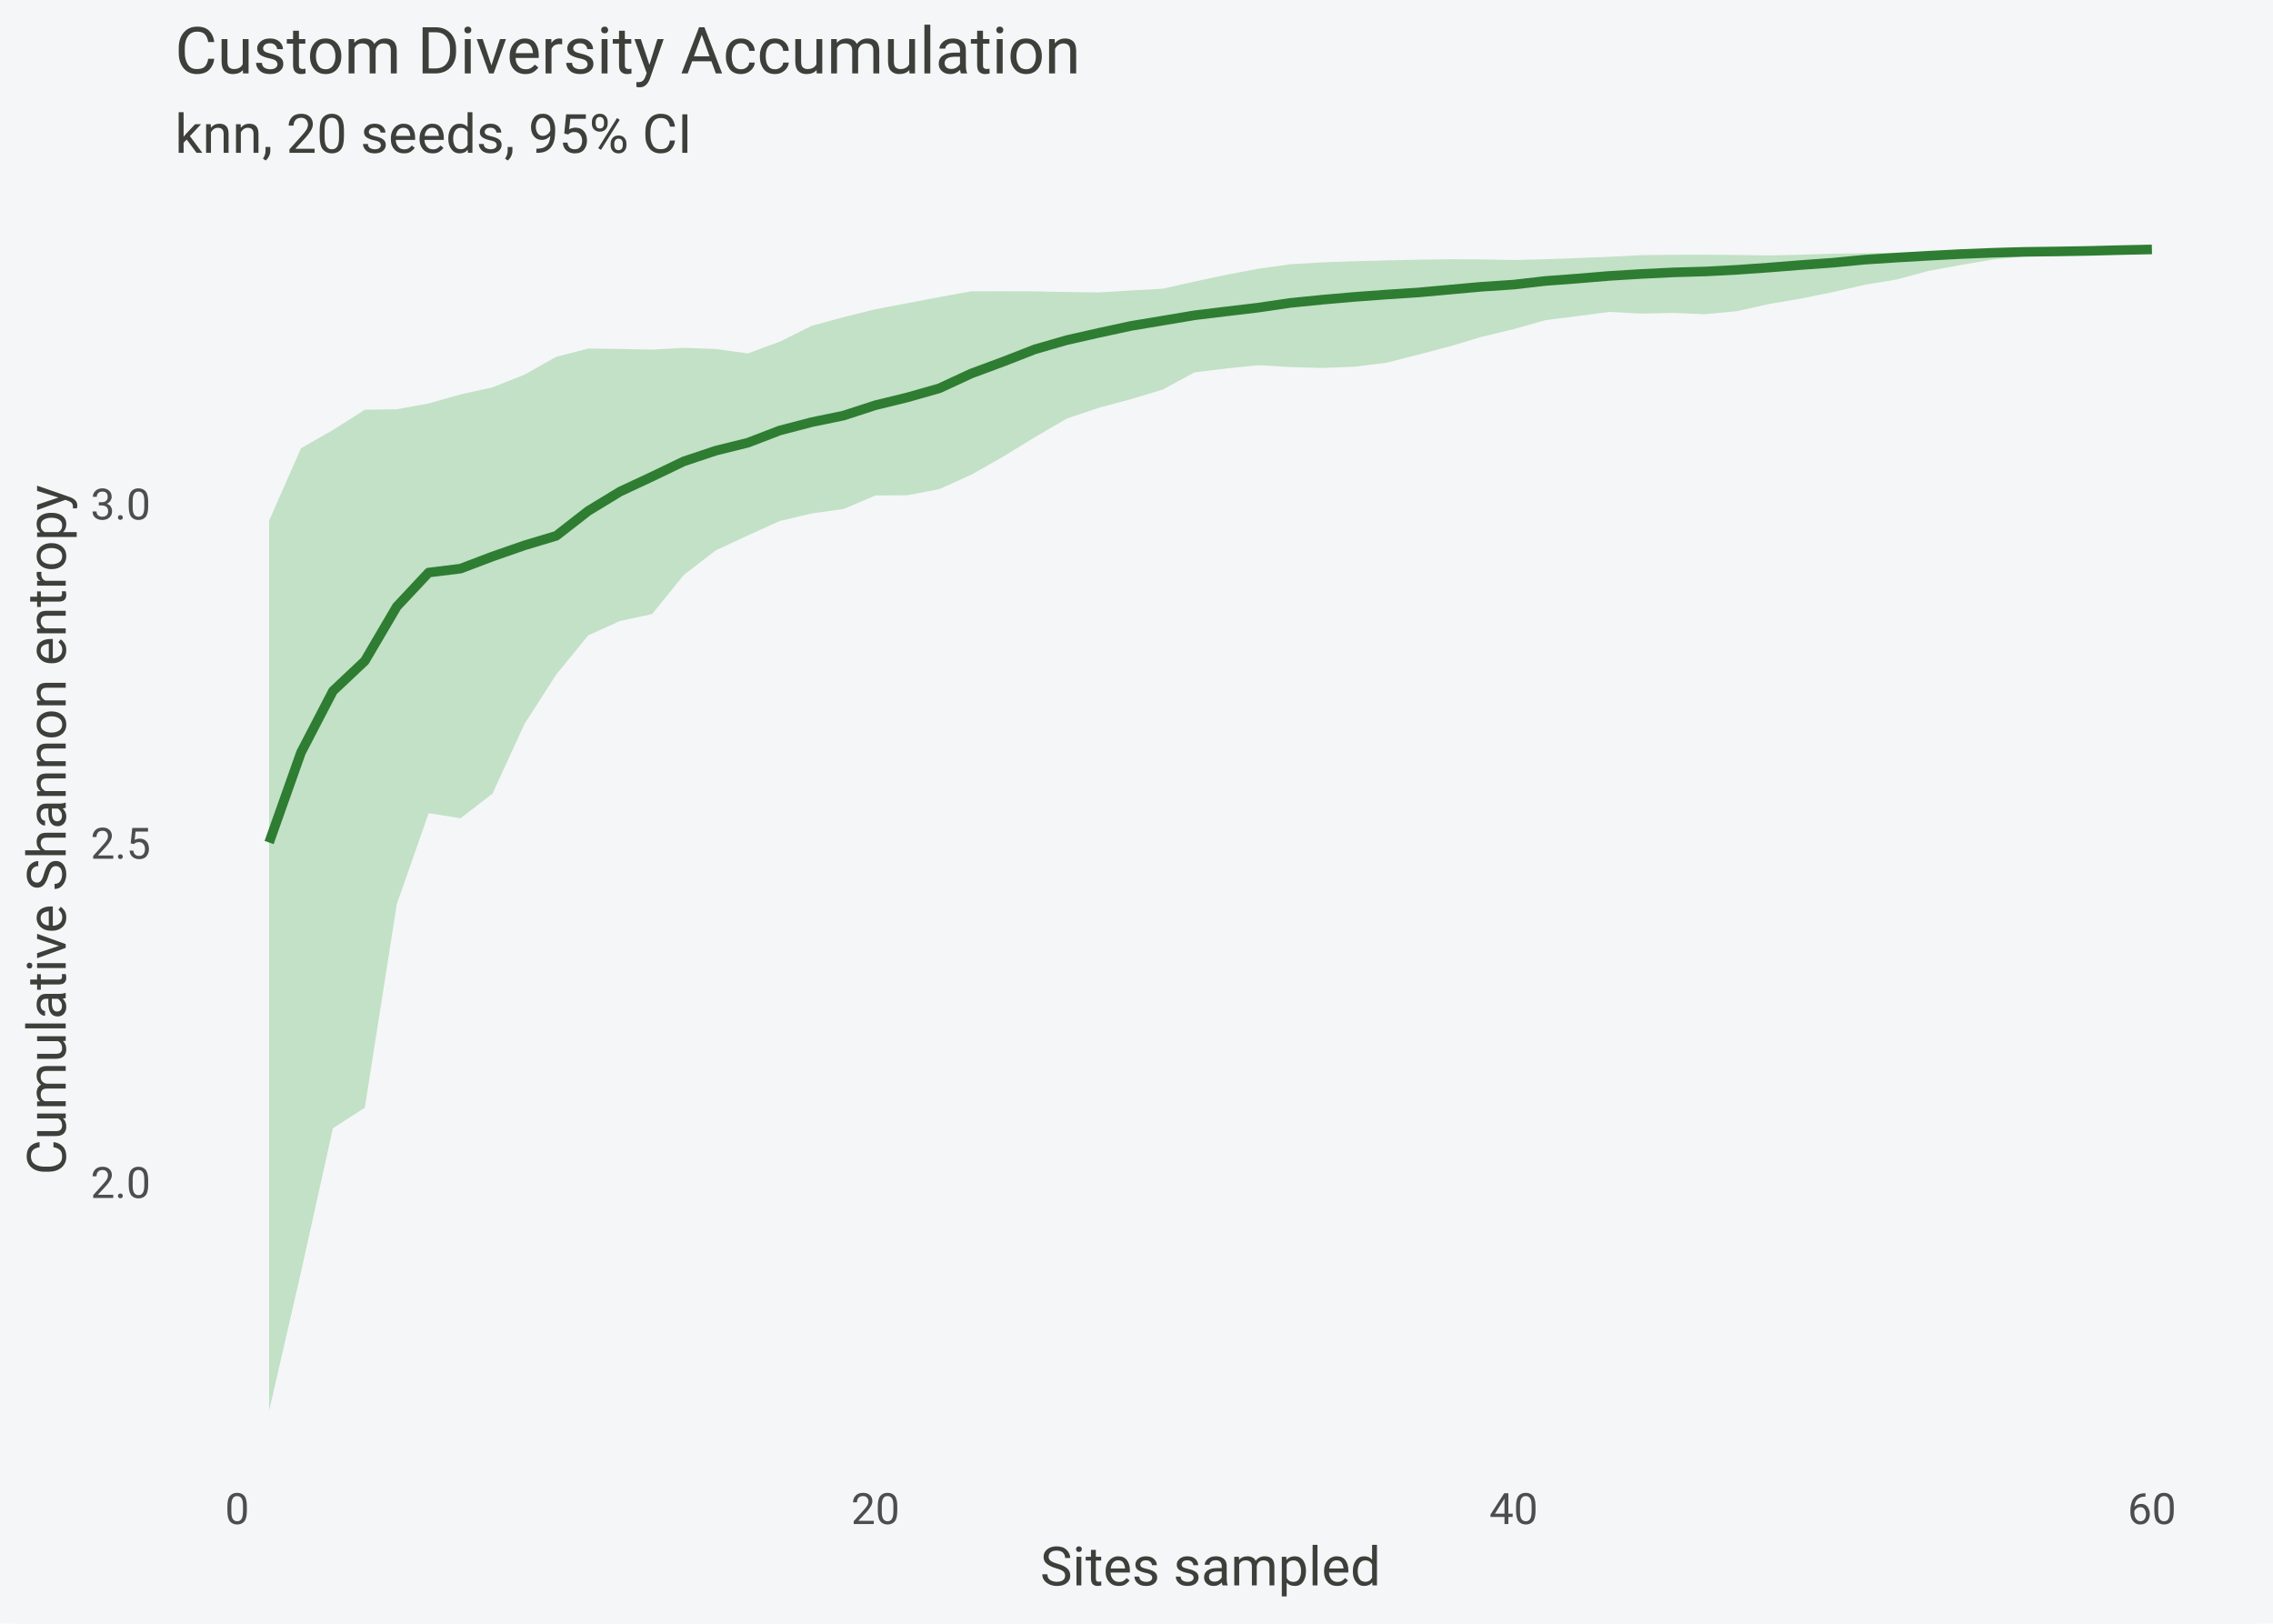
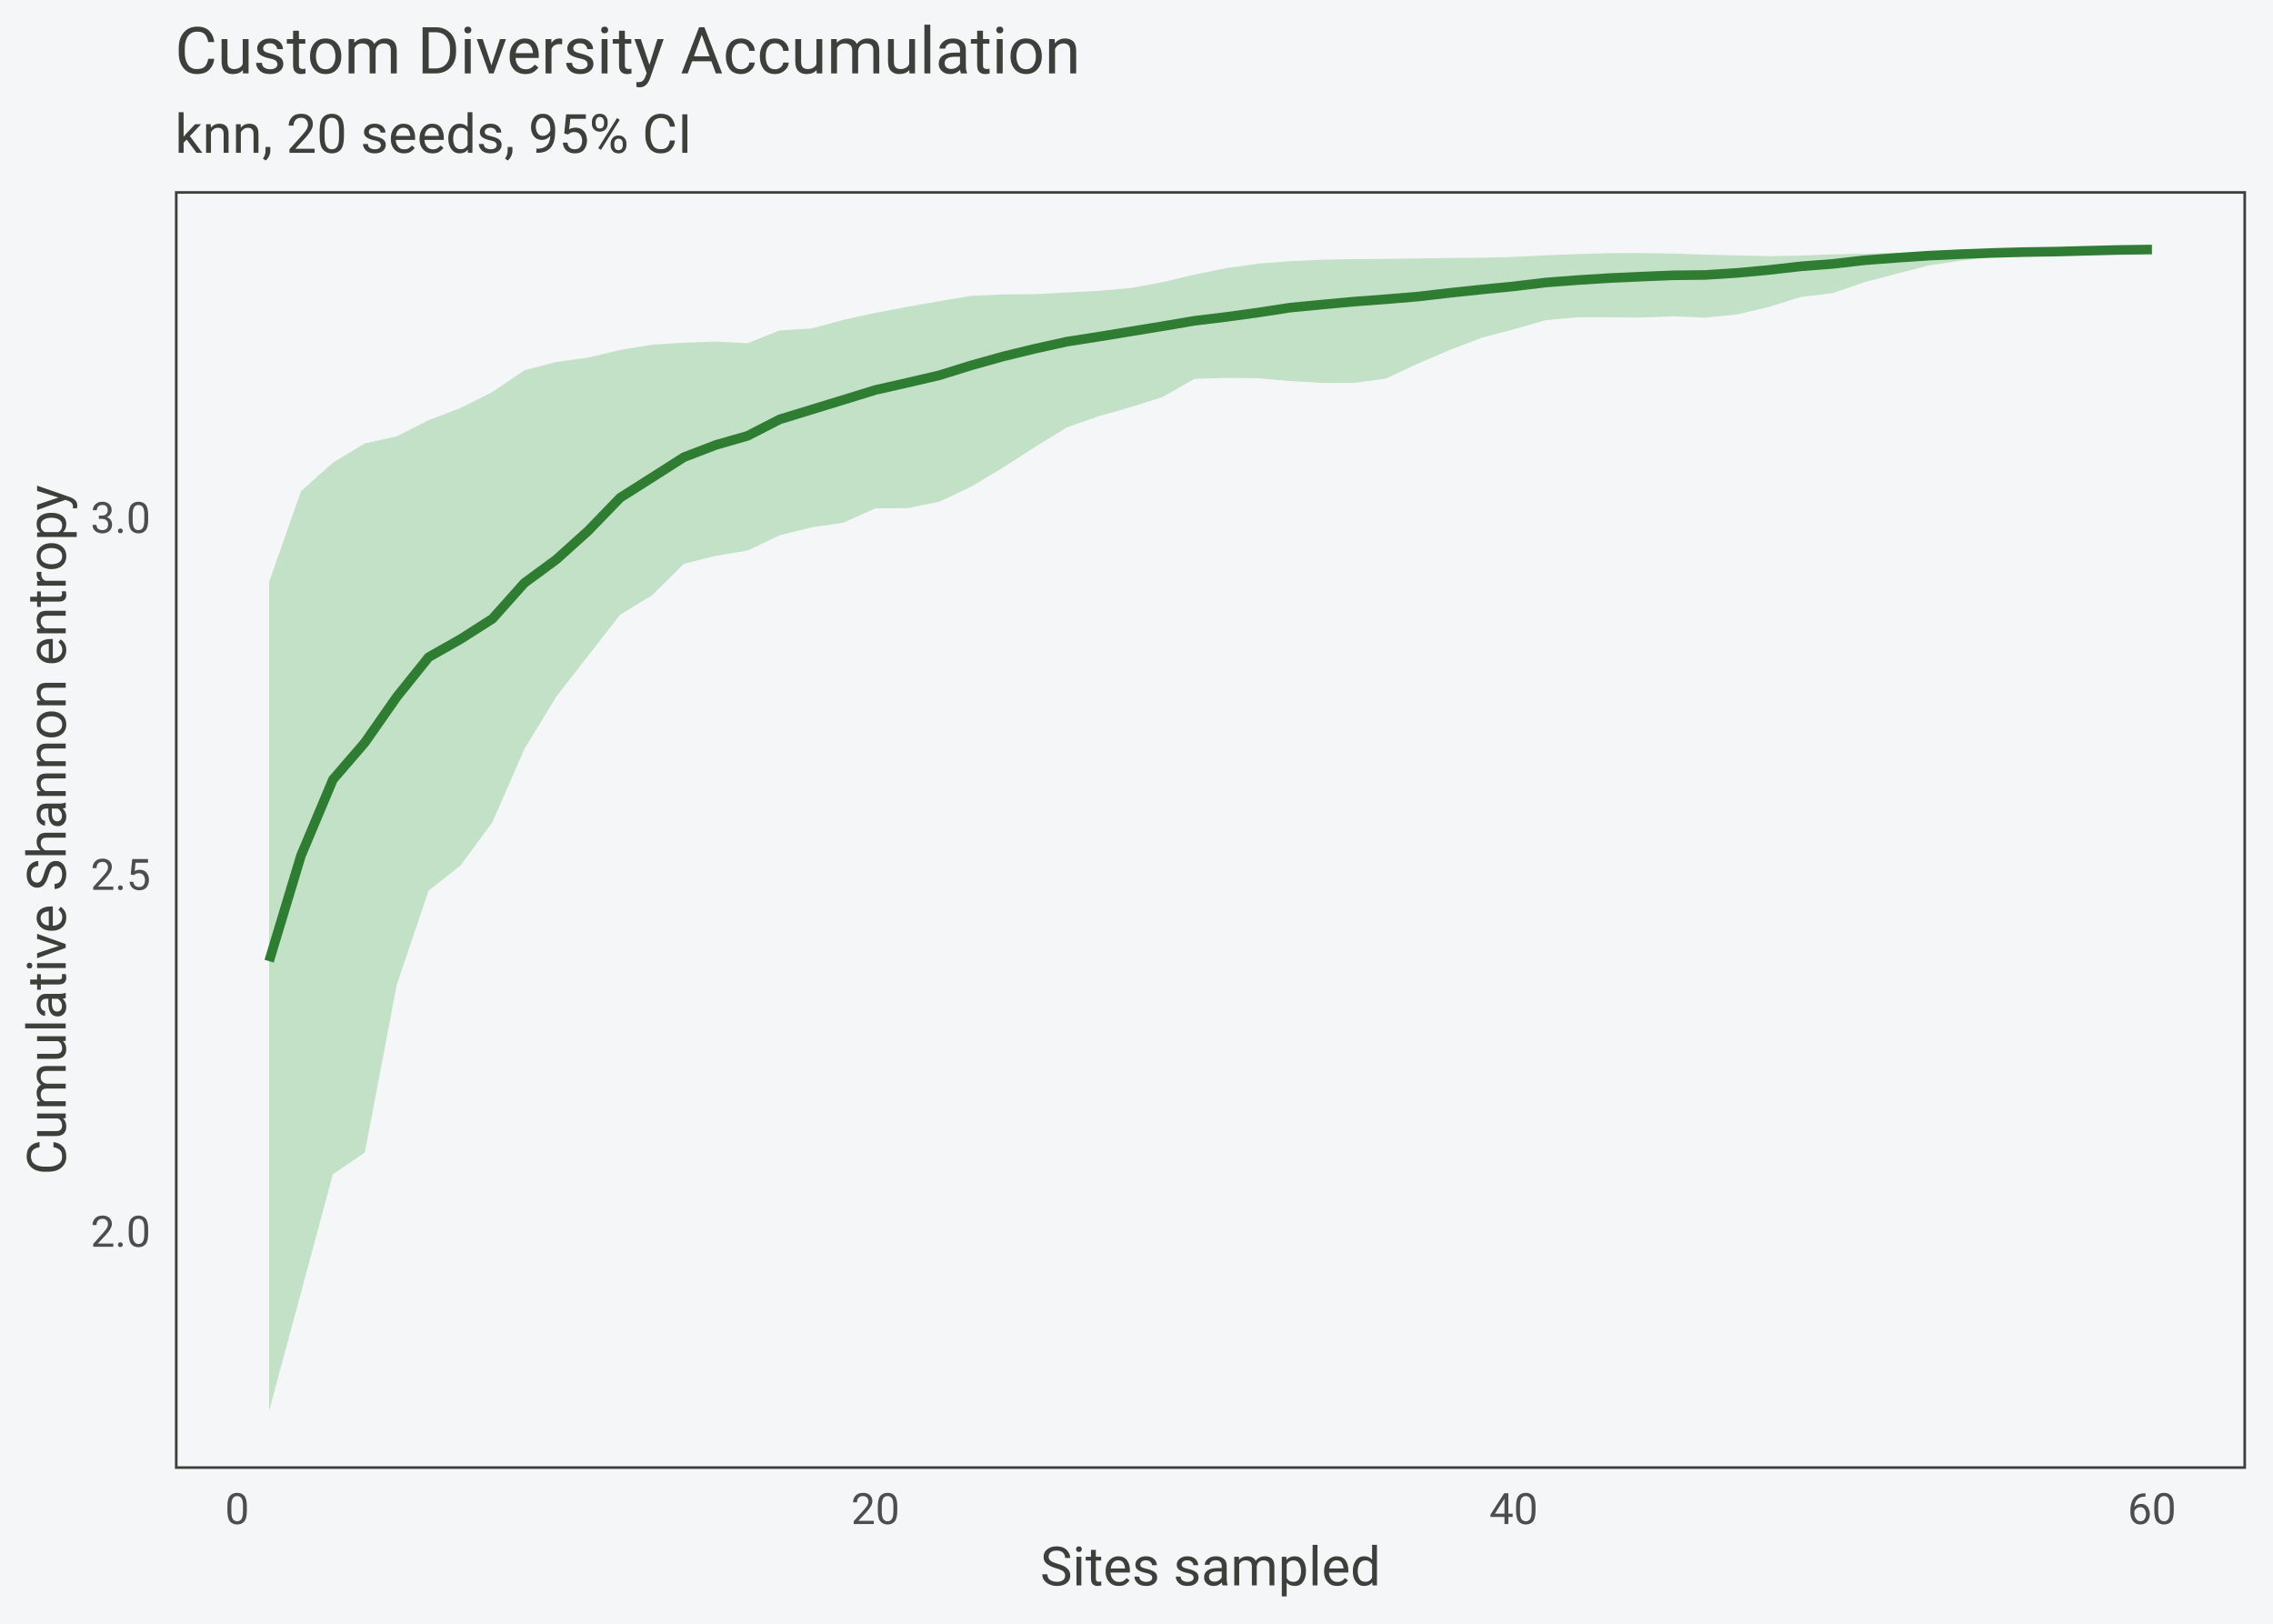
<svg xmlns="http://www.w3.org/2000/svg" width="504.00pt" height="360.00pt" viewBox="0 0 504.00 360.00">
  <g class="svglite">
    <defs>
      <style type="text/css">
    /* theme-aware-processed */
    .svglite line, .svglite polyline, .svglite polygon, .svglite path, .svglite circle {
      fill: none;
      stroke: #3E3F3A;
      stroke-linecap: round;
      stroke-linejoin: round;
      stroke-miterlimit: 10.00;
    }
    .svglite &gt; g &gt; rect {
      fill: none;
      stroke: #3E3F3A;
      stroke-linecap: round;
      stroke-linejoin: round;
      stroke-miterlimit: 10.00;
    }
    .svglite text {
      white-space: pre;
      fill: #3E3F3A;
    }
    .svglite g.glyphgroup path {
      fill: inherit;
      stroke: none;
    }
  </style>
    </defs>
    <rect width="100%" height="100%" style="stroke: none; fill: #F5F6F8;" />
    <defs>
      <clipPath id="cpMC4wMHw1MDQuMDB8MC4wMHwzNjAuMDA=">
        <rect x="0.00" y="0.00" width="504.00" height="360.00" />
      </clipPath>
    </defs>
    <g clip-path="url(#cpMC4wMHw1MDQuMDB8MC4wMHwzNjAuMDA=)">
-       <rect rx="4" x="0.00" y="0.00" width="504.00" height="360.00" style="stroke-width: 1.16; stroke: none; fill: #F5F6F8;" />
-     </g>
+       <rect x="0.00" y="0.00" width="504.00" height="360.00" style="stroke-width: 1.16; stroke: none;" /> fill: #F5F6F8;' /&gt;
+ </g>
    <defs>
      <clipPath id="cpMzguNzl8NDk4LjAyfDQyLjM4fDMyNS42NQ==">
        <rect x="38.79" y="42.38" width="459.23" height="283.28" />
      </clipPath>
    </defs>
    <g clip-path="url(#cpMzguNzl8NDk4LjAyfDQyLjM4fDMyNS42NQ==)">
-       <polygon points="59.67,115.45 66.74,99.39 73.82,95.34 80.89,90.85 87.97,90.74 95.05,89.45 102.12,87.45 109.20,85.88 116.27,83.08 123.35,79.10 130.43,77.29 137.50,77.36 144.58,77.52 151.65,77.12 158.73,77.38 165.81,78.37 172.88,75.76 179.96,72.25 187.03,70.32 194.11,68.56 201.18,67.22 208.26,65.88 215.34,64.58 222.41,64.57 229.49,64.60 236.56,64.75 243.64,64.84 250.72,64.40 257.79,64.02 264.87,62.42 271.94,60.92 279.02,59.58 286.10,58.59 293.17,58.17 300.25,57.92 307.32,57.74 314.40,57.58 321.48,57.48 328.55,57.52 335.63,57.65 342.70,57.47 349.78,57.21 356.86,56.93 363.93,56.57 371.01,56.50 378.08,56.48 385.16,56.53 392.24,56.63 399.31,56.47 406.39,56.25 413.46,56.14 420.54,56.01 427.62,55.91 434.69,55.70 441.77,55.66 448.84,55.43 455.92,55.31 463.00,55.29 470.07,55.25 477.15,55.30 477.15,55.30 470.07,55.65 463.00,55.93 455.92,56.44 448.84,56.87 441.77,57.57 434.69,58.76 427.62,60.06 420.54,61.97 413.46,63.14 406.39,64.76 399.31,66.20 392.24,67.40 385.16,68.98 378.08,69.66 371.01,69.38 363.93,69.53 356.86,69.15 349.78,70.08 342.70,70.98 335.63,72.97 328.55,74.67 321.48,76.78 314.40,78.65 307.32,80.44 300.25,81.31 293.17,81.57 286.10,81.38 279.02,80.97 271.94,81.69 264.87,82.55 257.79,86.38 250.72,88.51 243.64,90.41 236.56,92.79 229.49,96.91 222.41,101.25 215.34,105.26 208.26,108.44 201.18,109.80 194.11,109.85 187.03,112.85 179.96,113.84 172.88,115.51 165.81,118.72 158.73,122.00 151.65,127.44 144.58,136.15 137.50,137.67 130.43,140.87 123.35,149.52 116.27,160.56 109.20,175.95 102.12,181.42 95.05,180.28 87.97,200.50 80.89,245.59 73.82,250.13 66.74,282.04 59.67,312.78 " style="stroke-width: 0.00; stroke: none; stroke-linecap: butt; fill: #4CAF50; fill-opacity: 0.30;" />
-       <polyline points="59.67,115.45 66.74,99.39 73.82,95.34 80.89,90.85 87.97,90.74 95.05,89.45 102.12,87.45 109.20,85.88 116.27,83.08 123.35,79.10 130.43,77.29 137.50,77.36 144.58,77.52 151.65,77.12 158.73,77.38 165.81,78.37 172.88,75.76 179.96,72.25 187.03,70.32 194.11,68.56 201.18,67.22 208.26,65.88 215.34,64.58 222.41,64.57 229.49,64.60 236.56,64.75 243.64,64.84 250.72,64.40 257.79,64.02 264.87,62.42 271.94,60.92 279.02,59.58 286.10,58.59 293.17,58.17 300.25,57.92 307.32,57.74 314.40,57.58 321.48,57.48 328.55,57.52 335.63,57.65 342.70,57.47 349.78,57.21 356.86,56.93 363.93,56.57 371.01,56.50 378.08,56.48 385.16,56.53 392.24,56.63 399.31,56.47 406.39,56.25 413.46,56.14 420.54,56.01 427.62,55.91 434.69,55.70 441.77,55.66 448.84,55.43 455.92,55.31 463.00,55.29 470.07,55.25 477.15,55.30 " style="stroke-width: 1.16; stroke: none; stroke-linecap: butt;" />
-       <polyline points="477.15,55.30 470.07,55.65 463.00,55.93 455.92,56.44 448.84,56.87 441.77,57.57 434.69,58.76 427.62,60.06 420.54,61.97 413.46,63.14 406.39,64.76 399.31,66.20 392.24,67.40 385.16,68.98 378.08,69.66 371.01,69.38 363.93,69.53 356.86,69.15 349.78,70.08 342.70,70.98 335.63,72.97 328.55,74.67 321.48,76.78 314.40,78.65 307.32,80.44 300.25,81.31 293.17,81.57 286.10,81.38 279.02,80.97 271.94,81.69 264.87,82.55 257.79,86.38 250.72,88.51 243.64,90.41 236.56,92.79 229.49,96.91 222.41,101.25 215.34,105.26 208.26,108.44 201.18,109.80 194.11,109.85 187.03,112.85 179.96,113.84 172.88,115.51 165.81,118.72 158.73,122.00 151.65,127.44 144.58,136.15 137.50,137.67 130.43,140.87 123.35,149.52 116.27,160.56 109.20,175.95 102.12,181.42 95.05,180.28 87.97,200.50 80.89,245.59 73.82,250.13 66.74,282.04 59.67,312.78 " style="stroke-width: 1.16; stroke: none; stroke-linecap: butt;" />
-       <polyline points="59.67,186.80 66.74,166.84 73.82,153.21 80.89,146.55 87.97,134.50 95.05,126.94 102.12,126.07 109.20,123.38 116.27,120.92 123.35,118.79 130.43,113.28 137.50,108.98 144.58,105.67 151.65,102.27 158.73,99.91 165.81,98.16 172.88,95.45 179.96,93.60 187.03,92.14 194.11,89.84 201.18,88.11 208.26,86.10 215.34,82.82 222.41,80.20 229.49,77.44 236.56,75.40 243.64,73.80 250.72,72.27 257.79,71.09 264.87,69.90 271.94,69.04 279.02,68.20 286.10,67.16 293.17,66.45 300.25,65.83 307.32,65.31 314.40,64.85 321.48,64.21 328.55,63.57 335.63,63.10 342.70,62.29 349.78,61.76 356.86,61.17 363.93,60.74 371.01,60.39 378.08,60.19 385.16,59.82 392.24,59.32 399.31,58.76 406.39,58.25 413.46,57.57 420.54,57.11 427.62,56.70 434.69,56.33 441.77,56.04 448.84,55.84 455.92,55.75 463.00,55.63 470.07,55.45 477.15,55.30 " style="stroke-width: 2.13; stroke: #2E7D32; stroke-linecap: butt;" />
+       <rect x="38.79" y="42.38" width="459.23" height="283.28" style="stroke-width: 1.16;" />
+       <polygon points="59.67,129.04 66.74,108.91 73.82,102.58 80.89,98.30 87.97,96.73 95.05,93.16 102.12,90.44 109.20,86.90 116.27,82.09 123.35,80.26 130.43,79.28 137.50,77.59 144.58,76.41 151.65,75.98 158.73,75.74 165.81,76.09 172.88,73.25 179.96,72.83 187.03,70.91 194.11,69.36 201.18,68.03 208.26,66.78 215.34,65.59 222.41,65.27 229.49,65.22 236.56,64.84 243.64,64.49 250.72,63.85 257.79,62.57 264.87,60.87 271.94,59.44 279.02,58.45 286.10,57.91 293.17,57.58 300.25,57.45 307.32,57.40 314.40,57.30 321.48,57.20 328.55,57.14 335.63,56.96 342.70,56.61 349.78,56.33 356.86,56.13 363.93,56.10 371.01,56.23 378.08,56.45 385.16,56.62 392.24,56.80 399.31,56.65 406.39,56.40 413.46,56.24 420.54,56.07 427.62,55.96 434.69,55.85 441.77,55.70 448.84,55.46 455.92,55.33 463.00,55.31 470.07,55.25 477.15,55.32 477.15,55.32 470.07,55.68 463.00,55.98 455.92,56.33 448.84,56.45 441.77,56.97 434.69,57.82 427.62,58.86 420.54,60.69 413.46,62.55 406.39,64.99 399.31,65.84 392.24,68.04 385.16,69.72 378.08,70.42 371.01,70.14 363.93,70.39 356.86,70.35 349.78,70.34 342.70,70.99 335.63,73.02 328.55,74.87 321.48,77.58 314.40,80.61 307.32,83.92 300.25,84.90 293.17,84.89 286.10,84.49 279.02,83.85 271.94,83.78 264.87,83.99 257.79,88.02 250.72,90.26 243.64,92.26 236.56,94.76 229.49,99.10 222.41,103.66 215.34,107.89 208.26,111.23 201.18,112.67 194.11,112.71 187.03,115.87 179.96,116.92 172.88,118.67 165.81,122.05 158.73,123.23 151.65,124.99 144.58,131.99 137.50,136.29 130.43,145.35 123.35,154.46 116.27,166.07 109.20,182.26 102.12,191.88 95.05,197.46 87.97,218.33 80.89,255.54 73.82,260.32 66.74,286.56 59.67,312.78 " style="stroke-width: 0.00; stroke: none; stroke-linecap: butt; fill: #4CAF50; fill-opacity: 0.30;" />
+       <polyline points="59.67,129.04 66.74,108.91 73.82,102.58 80.89,98.30 87.97,96.73 95.05,93.16 102.12,90.44 109.20,86.90 116.27,82.09 123.35,80.26 130.43,79.28 137.50,77.59 144.58,76.41 151.65,75.98 158.73,75.74 165.81,76.09 172.88,73.25 179.96,72.83 187.03,70.91 194.11,69.36 201.18,68.03 208.26,66.78 215.34,65.59 222.41,65.27 229.49,65.22 236.56,64.84 243.64,64.49 250.72,63.85 257.79,62.57 264.87,60.87 271.94,59.44 279.02,58.45 286.10,57.91 293.17,57.58 300.25,57.45 307.32,57.40 314.40,57.30 321.48,57.20 328.55,57.14 335.63,56.96 342.70,56.61 349.78,56.33 356.86,56.13 363.93,56.10 371.01,56.23 378.08,56.45 385.16,56.62 392.24,56.80 399.31,56.65 406.39,56.40 413.46,56.24 420.54,56.07 427.62,55.96 434.69,55.85 441.77,55.70 448.84,55.46 455.92,55.33 463.00,55.31 470.07,55.25 477.15,55.32 " style="stroke-width: 1.16; stroke: none; stroke-linecap: butt;" />
+       <polyline points="477.15,55.32 470.07,55.68 463.00,55.98 455.92,56.33 448.84,56.45 441.77,56.97 434.69,57.82 427.62,58.86 420.54,60.69 413.46,62.55 406.39,64.99 399.31,65.84 392.24,68.04 385.16,69.72 378.08,70.42 371.01,70.14 363.93,70.39 356.86,70.35 349.78,70.34 342.70,70.99 335.63,73.02 328.55,74.87 321.48,77.58 314.40,80.61 307.32,83.92 300.25,84.90 293.17,84.89 286.10,84.49 279.02,83.85 271.94,83.78 264.87,83.99 257.79,88.02 250.72,90.26 243.64,92.26 236.56,94.76 229.49,99.10 222.41,103.66 215.34,107.89 208.26,111.23 201.18,112.67 194.11,112.71 187.03,115.87 179.96,116.92 172.88,118.67 165.81,122.05 158.73,123.23 151.65,124.99 144.58,131.99 137.50,136.29 130.43,145.35 123.35,154.46 116.27,166.07 109.20,182.26 102.12,191.88 95.05,197.46 87.97,218.33 80.89,255.54 73.82,260.32 66.74,286.56 59.67,312.78 " style="stroke-width: 1.16; stroke: none; stroke-linecap: butt;" />
+       <polyline points="59.67,213.10 66.74,189.70 73.82,172.84 80.89,164.64 87.97,154.52 95.05,145.70 102.12,141.70 109.20,137.18 116.27,129.26 123.35,124.05 130.43,117.68 137.50,110.36 144.58,105.87 151.65,101.36 158.73,98.65 165.81,96.61 172.88,92.98 179.96,90.81 187.03,88.64 194.11,86.46 201.18,84.86 208.26,83.21 215.34,81.01 222.41,79.03 229.49,77.31 236.56,75.75 243.64,74.64 250.72,73.48 257.79,72.32 264.87,71.12 271.94,70.26 279.02,69.29 286.10,68.20 293.17,67.52 300.25,66.87 307.32,66.34 314.40,65.75 321.48,64.93 328.55,64.18 335.63,63.49 342.70,62.64 349.78,62.10 356.86,61.65 363.93,61.33 371.01,61.04 378.08,60.96 385.16,60.51 392.24,59.85 399.31,59.05 406.39,58.51 413.46,57.70 420.54,57.16 427.62,56.68 434.69,56.35 441.77,56.08 448.84,55.89 455.92,55.78 463.00,55.59 470.07,55.41 477.15,55.32 " style="stroke-width: 2.13; stroke: #2E7D32; stroke-linecap: butt;" />
    </g>
    <g clip-path="url(#cpMC4wMHw1MDQuMDB8MC4wMHwzNjAuMDA=)">
-       <text x="33.41" y="265.60" text-anchor="end" style="font-size: 9.60px;fill: #4D4D4D; font-family: &quot;Roboto&quot;, -apple-system, BlinkMacSystemFont, &quot;Segoe UI&quot;, system-ui, sans-serif;" textLength="13.33px" lengthAdjust="spacingAndGlyphs">2.0</text>
-       <text x="33.41" y="190.39" text-anchor="end" style="font-size: 9.60px;fill: #4D4D4D; font-family: &quot;Roboto&quot;, -apple-system, BlinkMacSystemFont, &quot;Segoe UI&quot;, system-ui, sans-serif;" textLength="13.33px" lengthAdjust="spacingAndGlyphs">2.5</text>
-       <text x="33.41" y="115.19" text-anchor="end" style="font-size: 9.60px;fill: #4D4D4D; font-family: &quot;Roboto&quot;, -apple-system, BlinkMacSystemFont, &quot;Segoe UI&quot;, system-ui, sans-serif;" textLength="13.33px" lengthAdjust="spacingAndGlyphs">3.0</text>
+       <text x="33.41" y="276.42" text-anchor="end" style="font-size: 9.60px;fill: #4D4D4D; font-family: &quot;Roboto&quot;, -apple-system, BlinkMacSystemFont, &quot;Segoe UI&quot;, system-ui, sans-serif;" textLength="13.33px" lengthAdjust="spacingAndGlyphs">2.0</text>
+       <text x="33.41" y="197.29" text-anchor="end" style="font-size: 9.60px;fill: #4D4D4D; font-family: &quot;Roboto&quot;, -apple-system, BlinkMacSystemFont, &quot;Segoe UI&quot;, system-ui, sans-serif;" textLength="13.33px" lengthAdjust="spacingAndGlyphs">2.5</text>
+       <text x="33.41" y="118.16" text-anchor="end" style="font-size: 9.60px;fill: #4D4D4D; font-family: &quot;Roboto&quot;, -apple-system, BlinkMacSystemFont, &quot;Segoe UI&quot;, system-ui, sans-serif;" textLength="13.33px" lengthAdjust="spacingAndGlyphs">3.0</text>
      <text x="52.59" y="337.90" text-anchor="middle" style="font-size: 9.60px;fill: #4D4D4D; font-family: &quot;Roboto&quot;, -apple-system, BlinkMacSystemFont, &quot;Segoe UI&quot;, system-ui, sans-serif;" textLength="5.33px" lengthAdjust="spacingAndGlyphs">0</text>
      <text x="194.11" y="337.90" text-anchor="middle" style="font-size: 9.60px;fill: #4D4D4D; font-family: &quot;Roboto&quot;, -apple-system, BlinkMacSystemFont, &quot;Segoe UI&quot;, system-ui, sans-serif;" textLength="10.66px" lengthAdjust="spacingAndGlyphs">20</text>
      <text x="335.63" y="337.90" text-anchor="middle" style="font-size: 9.60px;fill: #4D4D4D; font-family: &quot;Roboto&quot;, -apple-system, BlinkMacSystemFont, &quot;Segoe UI&quot;, system-ui, sans-serif;" textLength="10.66px" lengthAdjust="spacingAndGlyphs">40</text>
      <text x="477.15" y="337.90" text-anchor="middle" style="font-size: 9.60px;fill: #4D4D4D; font-family: &quot;Roboto&quot;, -apple-system, BlinkMacSystemFont, &quot;Segoe UI&quot;, system-ui, sans-serif;" textLength="10.66px" lengthAdjust="spacingAndGlyphs">60</text>
      <text x="268.41" y="351.50" text-anchor="middle" style="font-size: 12.00px; font-family: &quot;Roboto&quot;, -apple-system, BlinkMacSystemFont, &quot;Segoe UI&quot;, system-ui, sans-serif;" textLength="75.36px" lengthAdjust="spacingAndGlyphs">Sites sampled</text>
      <text transform="translate(14.57,184.01) rotate(-90)" text-anchor="middle" style="font-size: 12.00px; font-family: &quot;Roboto&quot;, -apple-system, BlinkMacSystemFont, &quot;Segoe UI&quot;, system-ui, sans-serif;" textLength="154.73px" lengthAdjust="spacingAndGlyphs">Cumulative Shannon entropy</text>
      <text x="38.79" y="33.88" style="font-size: 12.00px; font-family: &quot;Roboto&quot;, -apple-system, BlinkMacSystemFont, &quot;Segoe UI&quot;, system-ui, sans-serif;" textLength="120.69px" lengthAdjust="spacingAndGlyphs">knn, 20 seeds, 95% CI</text>
      <text x="38.79" y="16.28" style="font-size: 14.40px; font-family: &quot;Roboto&quot;, -apple-system, BlinkMacSystemFont, &quot;Segoe UI&quot;, system-ui, sans-serif;" textLength="198.38px" lengthAdjust="spacingAndGlyphs">Custom Diversity Accumulation</text>
    </g>
  </g>
</svg>
